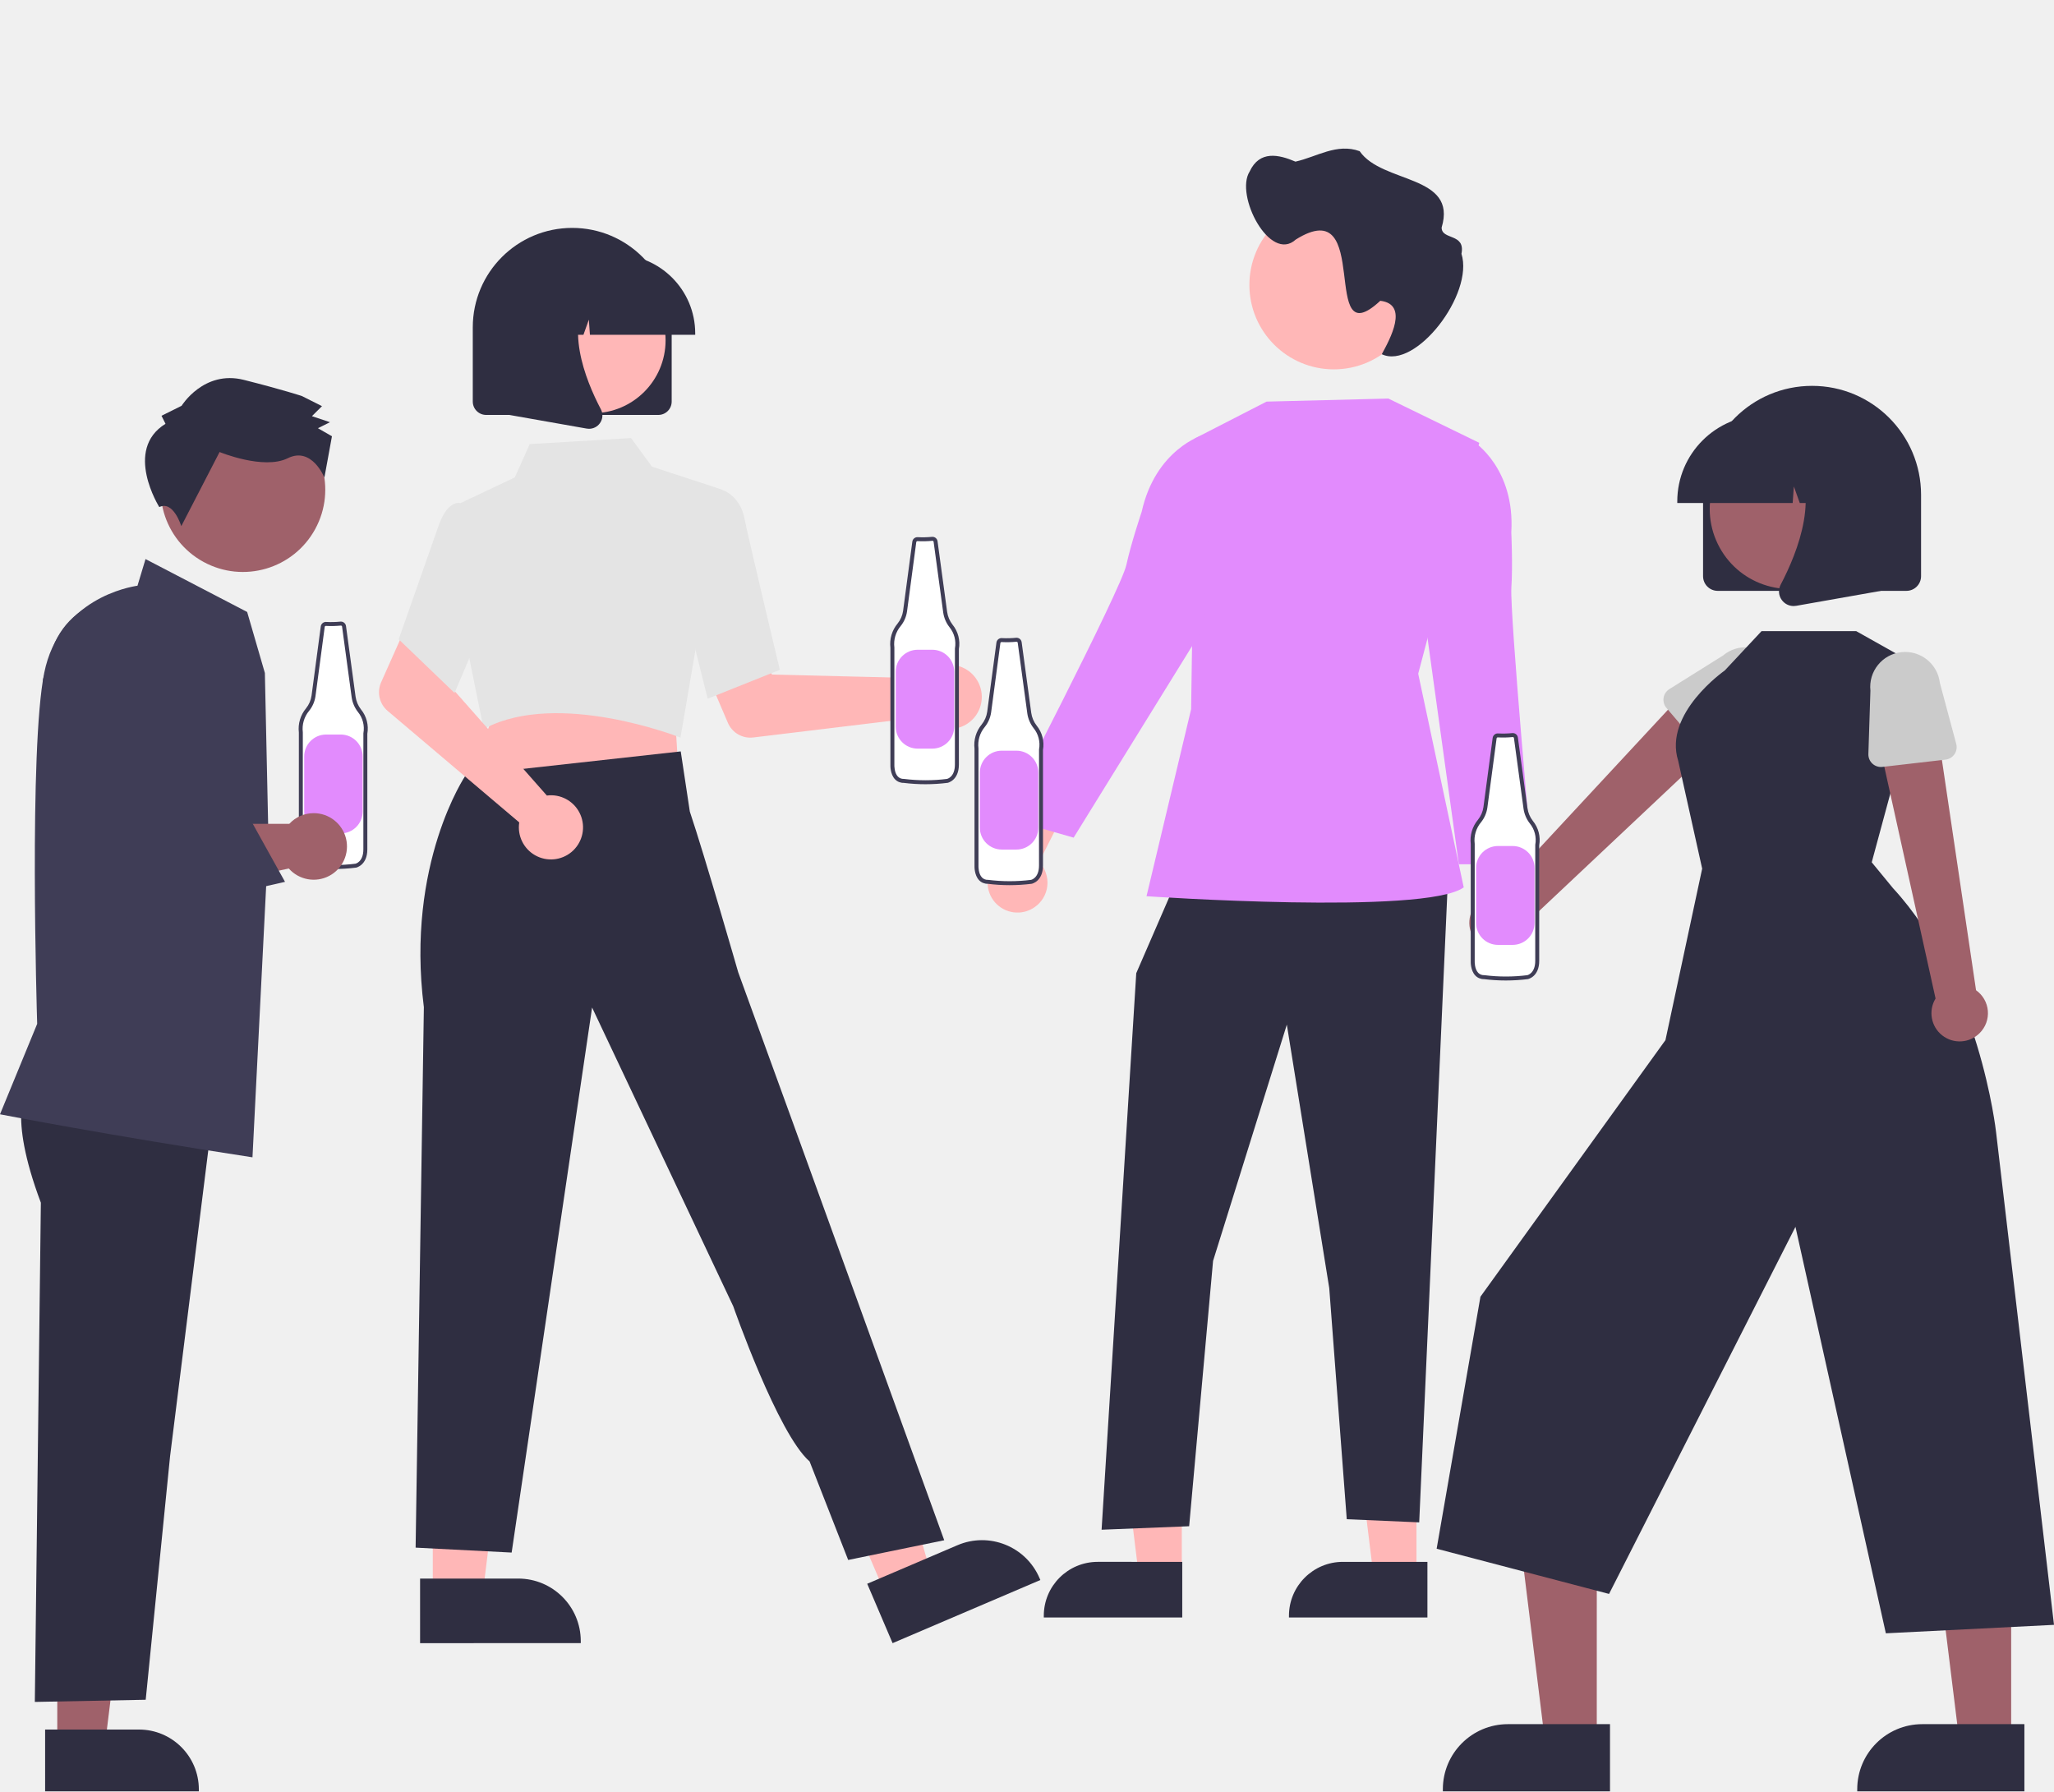
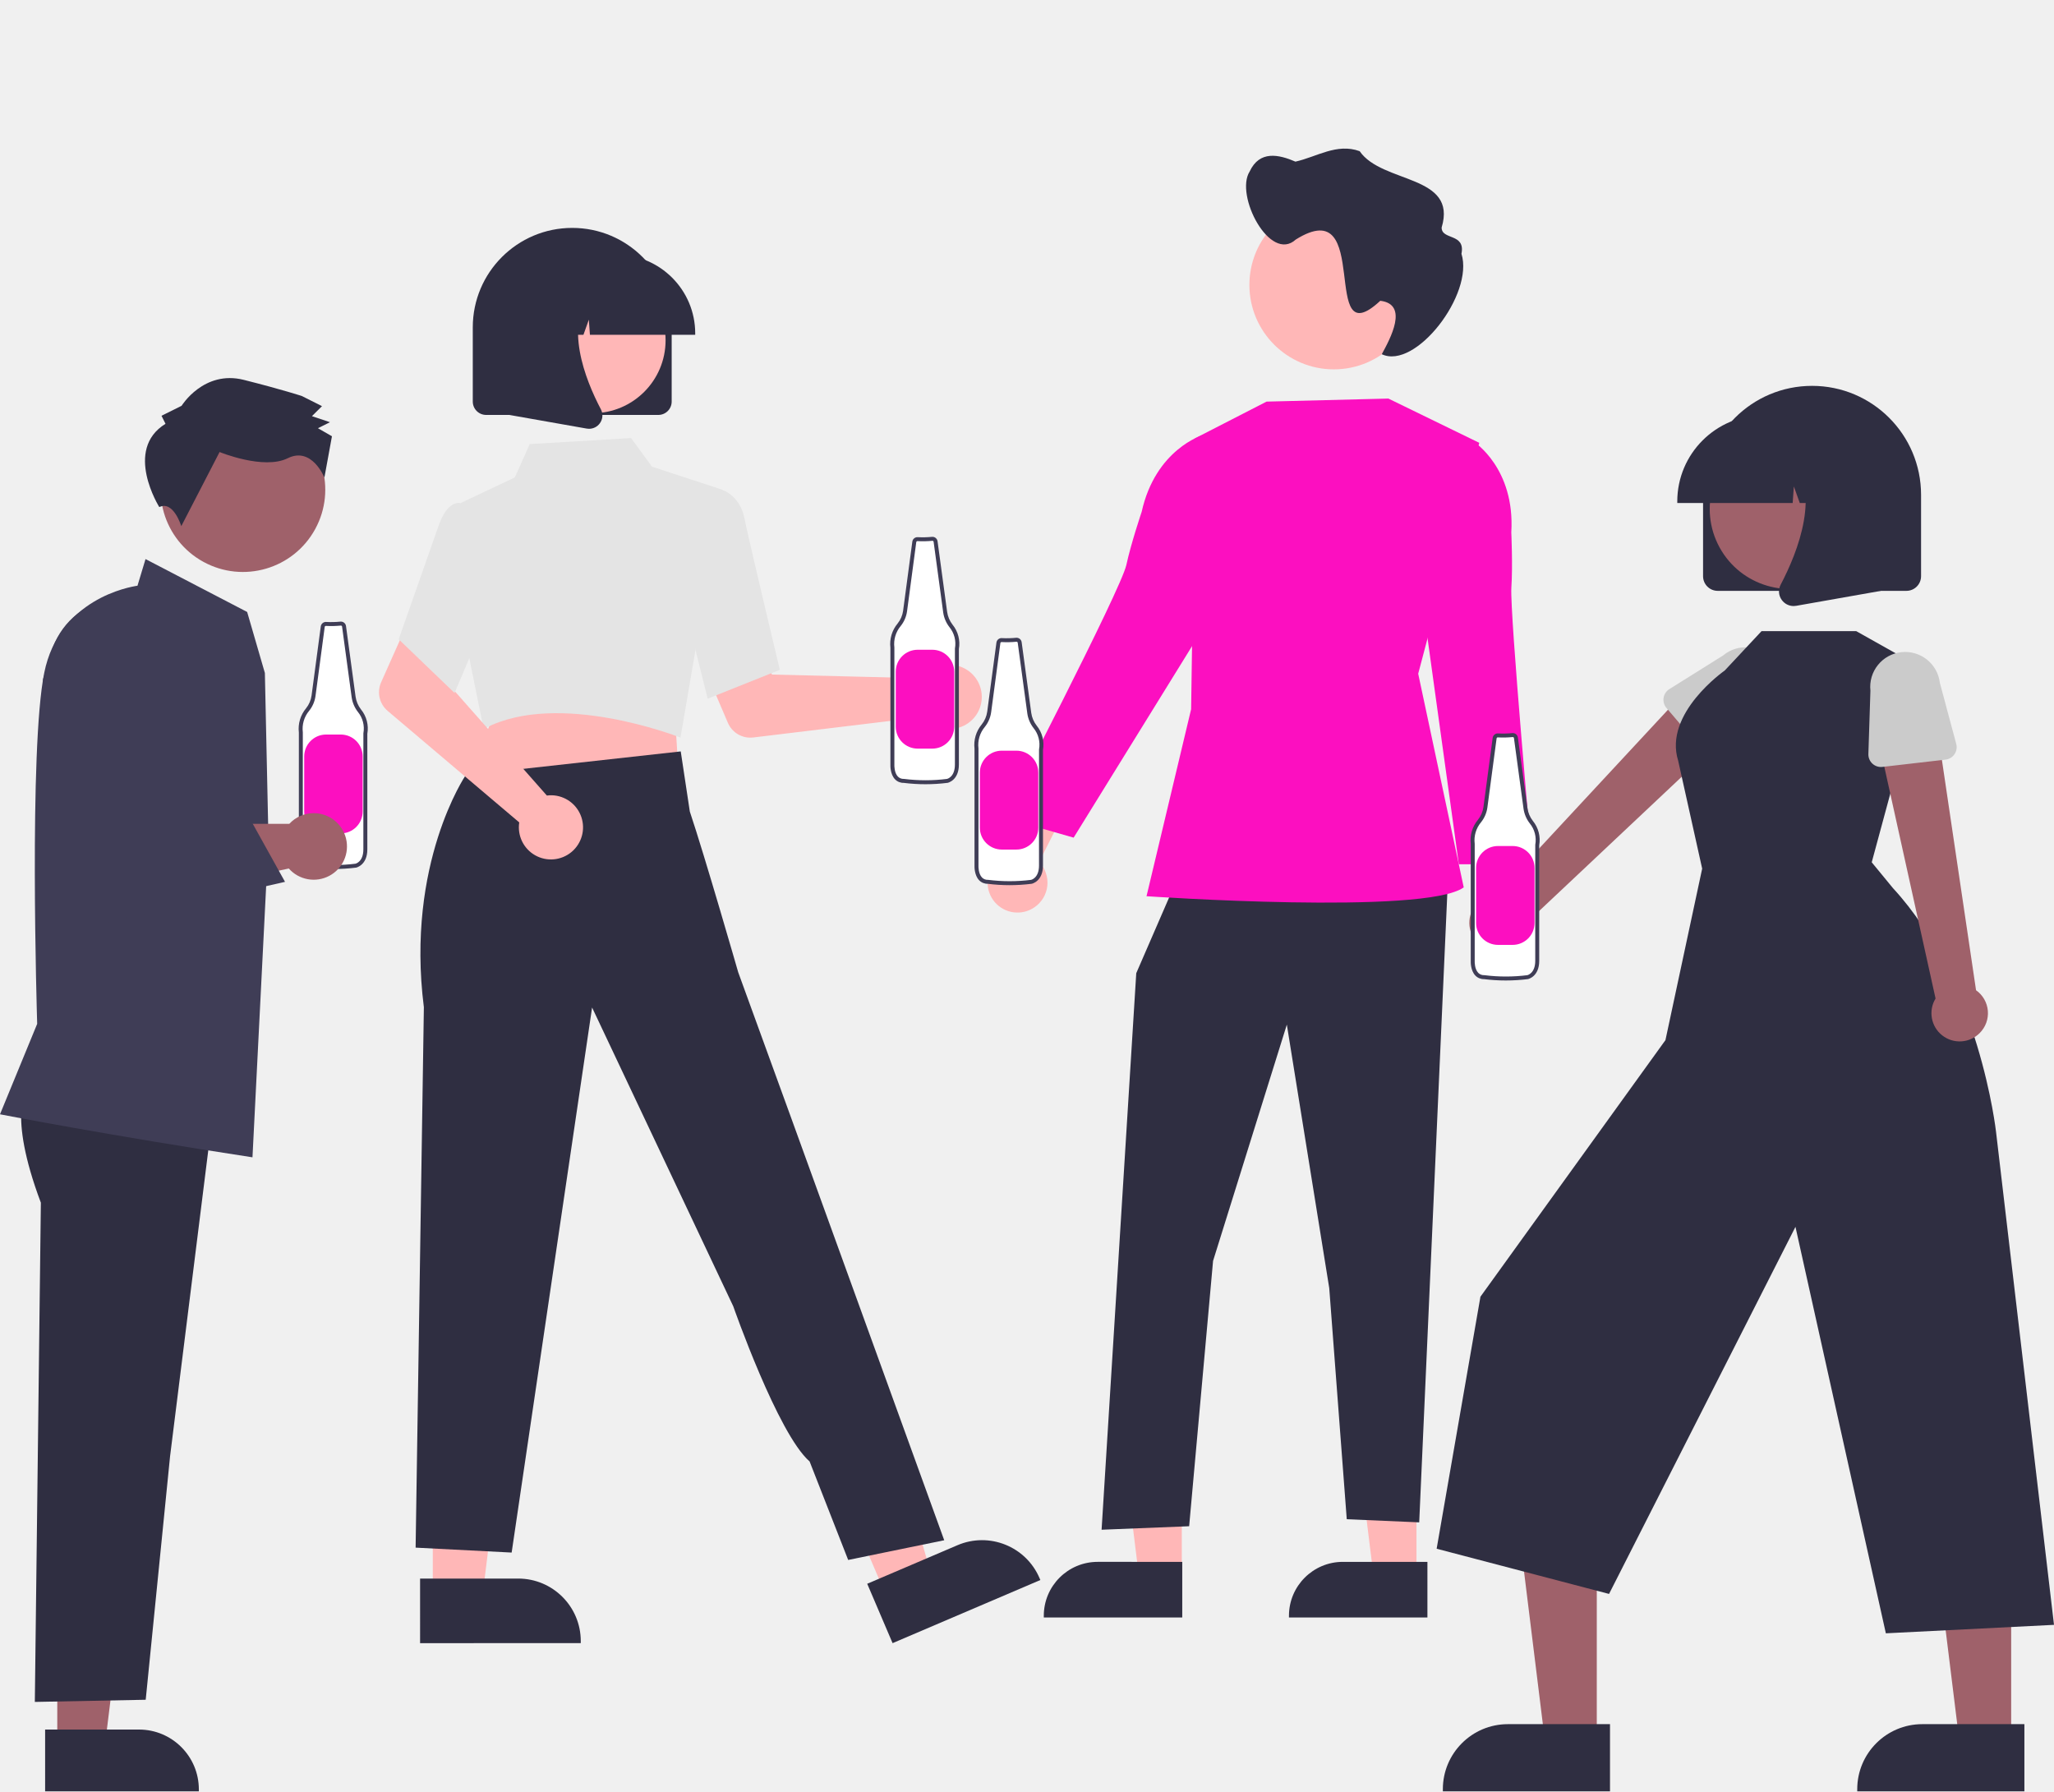
<svg xmlns="http://www.w3.org/2000/svg" data-name="Layer 1" width="732.643" height="638.921" viewBox="0 0 732.643 638.921">
  <path d="M355.197,352.96a33.503,33.503,0,0,1-5.159.12,1.125,1.125,0,0,0-1.239.977l-3.291,24.685a10.021,10.021,0,0,1-2.123,4.89,10.658,10.658,0,0,0-2.399,8.146v41.932s-.212,5.591,4.084,5.591a62.103,62.103,0,0,0,15.485,0s3.44-.651,3.44-5.81V392.203a10.099,10.099,0,0,0-2.123-8.21,10.276,10.276,0,0,1-2.059-4.862l-3.418-25.202A1.125,1.125,0,0,0,355.197,352.96Z" transform="translate(-233.6786 -130.5395)" fill="#fff" />
  <path d="M352.797,440.492a62.674,62.674,0,0,1-7.773-.483,4.18,4.18,0,0,1-3.099-1.269c-1.748-1.816-1.651-4.925-1.646-5.057l-.001-41.862a11.404,11.404,0,0,1,2.564-8.643,9.308,9.308,0,0,0,1.965-4.536l3.29-24.68a1.843,1.843,0,0,1,2.017-1.587,32.657,32.657,0,0,0,5.012-.121l.02-.002a1.833,1.833,0,0,1,1.948,1.579l3.419,25.203a9.578,9.578,0,0,0,1.917,4.522,10.779,10.779,0,0,1,2.272,8.707V433.491c0,5.68-3.975,6.498-4.016,6.506A63.144,63.144,0,0,1,352.797,440.492Zm-2.855-86.709a.424.424,0,0,0-.44.362l-3.292,24.69a10.736,10.736,0,0,1-2.274,5.241,9.991,9.991,0,0,0-2.248,7.614l.005.087v41.932c-.001.052-.077,2.674,1.254,4.052a2.791,2.791,0,0,0,2.122.832l.088.006a61.466,61.466,0,0,0,15.308,0c.067-.017,2.82-.644,2.82-5.109l.011-41.415a9.376,9.376,0,0,0-1.974-7.634,11.013,11.013,0,0,1-2.212-5.211l-3.419-25.206a.42.42,0,0,0-.436-.359,34.363,34.363,0,0,1-5.256.122A.556.556,0,0,0,349.942,353.784Z" transform="translate(-233.6786 -130.5395)" fill="#3f3d56" />
-   <path d="M116.324,261.989h5.216a7.82,7.82,0,0,1,7.82,7.82v19.625a7.82,7.82,0,0,1-7.82,7.82h-5.216a7.82,7.82,0,0,1-7.82-7.82V269.809A7.82,7.82,0,0,1,116.324,261.989Z" fill="#e28bfd" />
+   <path d="M116.324,261.989h5.216a7.82,7.82,0,0,1,7.82,7.82v19.625a7.82,7.82,0,0,1-7.82,7.82h-5.216a7.82,7.82,0,0,1-7.82-7.82V269.809A7.82,7.82,0,0,1,116.324,261.989Z" fill="#fc0fc0" />
  <polygon points="20.432 622.437 37.437 622.437 45.527 556.846 20.429 556.847 20.432 622.437" fill="#9f616a" />
  <path d="M249.773,747.425l33.489-.001h.001A21.343,21.343,0,0,1,304.605,768.765v.694l-54.831.002Z" transform="translate(-233.6786 -130.5395)" fill="#2f2e41" />
  <path d="M243.42,518.702s-7.37,8.331,4.833,40.805l-2.15,178.063,39.547-.772,8.693-86.858L310.171,523.191Z" transform="translate(-233.6786 -130.5395)" fill="#2f2e41" />
  <path d="M323.735,543.32l-.433-.066c-50.592-7.716-88.769-15.113-89.149-15.187l-.474-.092,13.262-32.257c-.105-3.371-2.976-98.023,2.52-125.218,5.32-26.326,30.398-30.64,33.255-31.046l2.869-9.507,36.251,18.864,6.322,21.76,1.284,59.639Z" transform="translate(-233.6786 -130.5395)" fill="#3f3d56" />
  <path d="M345.569,420.57a11.83,11.83,0,0,0-8.691,3.801H275.945l-22.319,4.751,3.664,28.264,79.396-17.075a11.871,11.871,0,1,0,8.882-19.741Z" transform="translate(-233.6786 -130.5395)" fill="#9f616a" />
  <circle cx="320.33" cy="305.177" r="29.366" transform="translate(-334.777 309.3312) rotate(-61.33684)" fill="#9f616a" />
  <path d="M292.71,281.7l-1.424-2.865,7.164-3.559s7.902-12.858,22.202-9.245,20.734,5.776,20.734,5.776l7.145,3.595-3.586,3.568,6.434,2.163-4.298,2.135,5.001,2.874-2.692,14.735s-4.471-11.176-13.068-6.905-24.32-2.208-24.32-2.208l-13.66,26.437s-2.818-9.268-7.843-6.796C290.499,311.406,277.662,290.963,292.71,281.7Z" transform="translate(-233.6786 -130.5395)" fill="#2f2e41" />
  <path d="M257.68,462.684,250.712,441.957l-1.686-69.094,2.969-9.803a27.389,27.389,0,1,1,51.728,17.896l-15.914,40.779.809,1.57,34.477-.279L335.342,445.071Z" transform="translate(-233.6786 -130.5395)" fill="#3f3d56" />
  <path d="M602.627,454.168a10.611,10.611,0,0,0,1.695-16.183l16.994-33.662-19.465,2.258-13.154,31.62A10.669,10.669,0,0,0,602.627,454.168Z" transform="translate(-233.6786 -130.5395)" fill="#ffb7b7" />
  <polygon points="505.24 562.075 489.924 562.074 482.638 502.999 505.242 503.001 505.24 562.075" fill="#ffb7b7" />
  <path d="M742.824,707.46l-49.384-.002v-.625A19.223,19.223,0,0,1,712.662,687.613h.001l30.162.001Z" transform="translate(-233.6786 -130.5395)" fill="#2f2e41" />
  <polygon points="421.54 562.075 406.224 562.074 398.938 502.999 421.543 503.001 421.54 562.075" fill="#ffb7b7" />
  <path d="M655.377,707.46l-49.384-.002v-.625a19.223,19.223,0,0,1,19.222-19.221h.001l30.162.001Z" transform="translate(-233.6786 -130.5395)" fill="#2f2e41" />
  <polygon points="420.285 312.572 405.294 347.108 392.928 545.614 424.159 544.365 432.689 449.736 459.002 365.454 474.129 459.415 480.376 541.866 506.218 542.985 516.516 312.572 420.285 312.572" fill="#2f2e41" />
-   <path d="M728.899,272.694l-43.449,1.087-25.509,13.095-1.4,96.614-15.909,66.704s99.404,6.841,113.146-3.153l-16.24-76.204,21.782-82.355Z" transform="translate(-233.6786 -130.5395)" fill="#e28bfd" />
-   <path d="M666.651,288.478l-4.045-2.732s-16.757,5.022-21.71,27.366c0,0-3.79,11.21-5.453,18.917-1.907,8.84-44.026,90.041-44.026,90.041l25.217,7.234,46.232-74.766Z" transform="translate(-233.6786 -130.5395)" fill="#e28bfd" />
+   <path d="M728.899,272.694l-43.449,1.087-25.509,13.095-1.4,96.614-15.909,66.704s99.404,6.841,113.146-3.153l-16.24-76.204,21.782-82.355Z" transform="translate(-233.6786 -130.5395)" fill="#fc0fc0" />
+   <path d="M666.651,288.478l-4.045-2.732s-16.757,5.022-21.71,27.366c0,0-3.79,11.21-5.453,18.917-1.907,8.84-44.026,90.041-44.026,90.041l25.217,7.234,46.232-74.766Z" transform="translate(-233.6786 -130.5395)" fill="#fc0fc0" />
  <path d="M760.638,466.556a10.611,10.611,0,0,1,2.833-16.023l-7.053-37.043,18.088,7.538,3.924,34.021a10.669,10.669,0,0,1-17.792,11.507Z" transform="translate(-233.6786 -130.5395)" fill="#ffb7b7" />
-   <path d="M754.782,289.636l4.641-1.51s14.722,9.448,13.322,32.292c0,0,.552,11.821.025,19.688-.604,9.023,7.495,98.691,7.495,98.691H754.03L742.787,357.594Z" transform="translate(-233.6786 -130.5395)" fill="#e28bfd" />
+   <path d="M754.782,289.636l4.641-1.51s14.722,9.448,13.322,32.292c0,0,.552,11.821.025,19.688-.604,9.023,7.495,98.691,7.495,98.691H754.03L742.787,357.594Z" transform="translate(-233.6786 -130.5395)" fill="#fc0fc0" />
  <path d="M739.565,232.16a30.119,30.119,0,1,1-30.119-30.119h0a30.044,30.044,0,0,1,30.119,29.969Q739.565,232.085,739.565,232.16Z" transform="translate(-233.6786 -130.5395)" fill="#ffb7b7" />
  <path d="M679.426,191.704c3.528-7.587,10.356-6.087,16.328-3.515,7.562-1.677,14.754-6.699,22.902-3.729,8.026,11.673,34.972,8.239,29.239,27.243-.007,4.554,8.569,1.903,7.072,9.361,4.543,14.353-16.399,41.535-28.421,35.811,2.973-5.449,9.765-17.826-.536-19.054-22.161,20.62-2.286-39.264-30.131-21.849C686.659,224.409,674.038,200.144,679.426,191.704Z" transform="translate(-233.6786 -130.5395)" fill="#2f2e41" />
  <path d="M765.911,469.56a10.009,10.009,0,0,0,11.98-9.594L853.518,388.783l-17.016-13.574-69.117,74.418a10.064,10.064,0,0,0-1.474,19.932Z" transform="translate(-233.6786 -130.5395)" fill="#9f616a" />
  <path d="M842.802,400.29,828.088,383.047a4.488,4.488,0,0,1,1.032-6.717l19.155-11.991a12.464,12.464,0,0,1,16.125,19.01l-14.803,16.978a4.488,4.488,0,0,1-6.796-.037Z" transform="translate(-233.6786 -130.5395)" fill="#cbcbcb" />
  <polygon points="569.558 620.997 551.067 620.996 542.27 549.675 569.561 549.676 569.558 620.997" fill="#9f616a" />
  <path d="M807.952,769.461l-59.622-.002v-.754A23.208,23.208,0,0,1,771.536,745.498h.001l36.415.001Z" transform="translate(-233.6786 -130.5395)" fill="#2f2e41" />
  <polygon points="717.365 620.997 698.875 620.996 690.078 549.675 717.369 549.676 717.365 620.997" fill="#9f616a" />
  <path d="M955.76,769.461l-59.622-.002v-.754A23.208,23.208,0,0,1,919.344,745.498h.001l36.415.001Z" transform="translate(-233.6786 -130.5395)" fill="#2f2e41" />
  <path d="M901.307,438.096l18.639-68.863-24.18-13.591H862.014l-13.127,14.044s-21.932,15.259-16.624,32.166l8.564,38.509-13.097,61.161-65.991,91.515L746.118,682.93l61.492,16.12,66.494-130.93L906.344,713.095l59.977-3.016L945.654,534.297s-5.892-53.549-36.773-86.985Z" transform="translate(-233.6786 -130.5395)" fill="#2f2e41" />
  <path d="M939.799,499.025a10.009,10.009,0,0,0-1.282-15.294l-14.462-97.564-20.757,6.554,20.778,93.965a10.064,10.064,0,0,0,15.723,12.34Z" transform="translate(-233.6786 -130.5395)" fill="#9f616a" />
  <path d="M927.629,401.479,905.111,404.075a4.488,4.488,0,0,1-5-4.603l.729-22.587a12.464,12.464,0,0,1,24.772-2.783l5.837,21.756a4.488,4.488,0,0,1-3.821,5.62Z" transform="translate(-233.6786 -130.5395)" fill="#cbcbcb" />
  <path d="M841.146,336.058V307.044a38.88,38.88,0,1,1,77.76,0v29.015a5.229,5.229,0,0,1-5.223,5.223H846.369A5.229,5.229,0,0,1,841.146,336.058Z" transform="translate(-233.6786 -130.5395)" fill="#2f2e41" />
  <circle cx="872.037" cy="312.1" r="28.505" transform="translate(-276.5163 325.9885) rotate(-28.66322)" fill="#9f616a" />
  <path d="M831.948,309.365A30.791,30.791,0,0,1,862.704,278.609h5.803a30.79,30.79,0,0,1,30.755,30.756v.58H886.999l-4.183-11.712L881.98,309.945h-6.338l-2.11-5.91-.422,5.91h-41.161Z" transform="translate(-233.6786 -130.5395)" fill="#2f2e41" />
  <path d="M869.231,344.544a5.145,5.145,0,0,1-.409-5.463c6.149-11.697,14.76-33.309,3.331-46.638l-.821-.958h33.178v49.813l-30.14,5.318a5.335,5.335,0,0,1-.924.082A5.202,5.202,0,0,1,869.231,344.544Z" transform="translate(-233.6786 -130.5395)" fill="#2f2e41" />
  <path d="M564.278,371.069a11.478,11.478,0,0,0-1.154,1.391l-54.059-1.323L502.758,359.613l-18.636,7.245,9.182,21.486a8.723,8.723,0,0,0,9.067,5.232l61.077-7.378a11.446,11.446,0,1,0,.83-15.129Z" transform="translate(-233.6786 -130.5395)" fill="#ffb7b7" />
  <polygon points="154.374 568.836 172.149 568.836 180.605 500.275 154.371 500.276 154.374 568.836" fill="#ffb7b7" />
  <path d="M383.519,693.573l35.006-.001h.001A22.309,22.309,0,0,1,440.834,715.879v.725l-57.314.002Z" transform="translate(-233.6786 -130.5395)" fill="#2f2e41" />
  <polygon points="315.778 568.441 332.124 561.458 312.967 495.086 288.843 505.393 315.778 568.441" fill="#ffb7b7" />
  <path d="M543.007,695.425l32.191-13.752.001-.001A22.309,22.309,0,0,1,604.477,693.423l.285.667-52.706,22.516Z" transform="translate(-233.6786 -130.5395)" fill="#2f2e41" />
  <polygon points="240.773 255.381 242.058 276.21 204.487 280.231 165.173 284.438 176.744 252.81 240.773 255.381" fill="#ffb7b7" />
  <path d="M475.771,393.394c-.426-.167-42.863-16.675-68.93-3.177l-.641.332-5.2-25.596-2.963-55.03,19.281-9.111,5.309-11.891,36.159-2.14,7.431,10.19,25.299,8.291L476.396,393.641Z" transform="translate(-233.6786 -130.5395)" fill="#e4e4e4" />
  <path d="M477.1,343.723l4.473-35.142,10.184-3.1.172.063c.235.086,5.77,2.205,7.285,9.867,1.454,7.355,12.407,53.123,12.517,53.585l.11.458-25.733,10.296Z" transform="translate(-233.6786 -130.5395)" fill="#e4e4e4" />
  <path d="M536.218,686.931l34.255-7.027-54.749-151.072-18.738-51.528S485.101,435.988,479.732,420l-3.24-21.453-76.707,8.49s-21.424,31.463-14.916,82.747L381.925,682.539l34.255,1.757,28.692-194.403,50.357,106.57s15.872,45.477,27.228,55.335Z" transform="translate(-233.6786 -130.5395)" fill="#2f2e41" />
  <path d="M430.546,414.192a11.478,11.478,0,0,0-1.805.099l-35.785-40.541,4.163-12.46-17.983-8.74-9.513,21.342a8.723,8.723,0,0,0,2.328,10.207l46.937,39.771a11.446,11.446,0,1,0,11.658-9.678Z" transform="translate(-233.6786 -130.5395)" fill="#ffb7b7" />
  <path d="M375.895,358.557,389.885,318.708c1.572-4.697,3.542-7.551,5.856-8.482a3.613,3.613,0,0,1,2.903-.027l6.273,7.925,5.822,24.459L395.812,377.696Z" transform="translate(-233.6786 -130.5395)" fill="#e4e4e4" />
  <path d="M468.496,278.536h-61.416a4.77,4.77,0,0,1-4.765-4.765V247.299a35.473,35.473,0,0,1,70.946,0v26.472A4.77,4.77,0,0,1,468.496,278.536Z" transform="translate(-233.6786 -130.5395)" fill="#2f2e41" />
  <circle cx="211.399" cy="121.373" r="26.008" fill="#ffb7b7" />
  <path d="M481.653,249.946H444.099l-.385-5.392-1.925,5.392h-5.783l-.763-10.686L431.426,249.946h-11.189v-.529a28.092,28.092,0,0,1,28.061-28.061h5.295a28.092,28.092,0,0,1,28.061,28.061Z" transform="translate(-233.6786 -130.5395)" fill="#2f2e41" />
  <path d="M443.791,283.478a4.867,4.867,0,0,1-.843-.074l-27.499-4.852V233.104H445.72l-.749.874c-10.427,12.161-2.571,31.88,3.039,42.551a4.694,4.694,0,0,1-.373,4.984A4.746,4.746,0,0,1,443.791,283.478Z" transform="translate(-233.6786 -130.5395)" fill="#2f2e41" />
  <path d="M773.197,392.72a33.504,33.504,0,0,1-5.159.12,1.125,1.125,0,0,0-1.239.977l-3.291,24.685a10.021,10.021,0,0,1-2.123,4.89,10.658,10.658,0,0,0-2.399,8.146v41.932s-.212,5.591,4.084,5.591a62.103,62.103,0,0,0,15.485,0s3.44-.651,3.44-5.81V431.963a10.099,10.099,0,0,0-2.123-8.21,10.276,10.276,0,0,1-2.059-4.862l-3.418-25.202A1.125,1.125,0,0,0,773.197,392.72Z" transform="translate(-233.6786 -130.5395)" fill="#fff" />
  <path d="M770.797,480.253a62.674,62.674,0,0,1-7.773-.483,4.18,4.18,0,0,1-3.099-1.269c-1.748-1.816-1.651-4.925-1.646-5.057l-.001-41.862a11.404,11.404,0,0,1,2.564-8.643,9.308,9.308,0,0,0,1.965-4.536l3.29-24.68a1.843,1.843,0,0,1,2.017-1.586,32.658,32.658,0,0,0,5.012-.121l.02-.002a1.833,1.833,0,0,1,1.948,1.579l3.419,25.203a9.578,9.578,0,0,0,1.917,4.522,10.779,10.779,0,0,1,2.272,8.707v41.225c0,5.68-3.975,6.498-4.016,6.506A63.142,63.142,0,0,1,770.797,480.253Zm-2.855-86.709a.424.424,0,0,0-.44.362l-3.292,24.69a10.736,10.736,0,0,1-2.274,5.241,9.991,9.991,0,0,0-2.248,7.614l.005.087v41.932c-.001.052-.077,2.674,1.254,4.052a2.791,2.791,0,0,0,2.122.832l.088.006a61.465,61.465,0,0,0,15.308,0c.067-.017,2.82-.644,2.82-5.109l.011-41.415a9.376,9.376,0,0,0-1.974-7.634,11.013,11.013,0,0,1-2.212-5.211l-3.419-25.206a.42.42,0,0,0-.436-.359,34.364,34.364,0,0,1-5.256.122A.556.556,0,0,0,767.942,393.544Z" transform="translate(-233.6786 -130.5395)" fill="#3f3d56" />
-   <path d="M534.324,301.749h5.216a7.82,7.82,0,0,1,7.82,7.82v19.625a7.82,7.82,0,0,1-7.82,7.82h-5.216a7.82,7.82,0,0,1-7.82-7.82V309.57A7.82,7.82,0,0,1,534.324,301.749Z" fill="#e28bfd" />
+   <path d="M534.324,301.749h5.216a7.82,7.82,0,0,1,7.82,7.82v19.625a7.82,7.82,0,0,1-7.82,7.82h-5.216a7.82,7.82,0,0,1-7.82-7.82V309.57A7.82,7.82,0,0,1,534.324,301.749Z" fill="#fc0fc0" />
  <path d="M596.197,358.72a33.504,33.504,0,0,1-5.159.12,1.125,1.125,0,0,0-1.239.977l-3.291,24.685a10.021,10.021,0,0,1-2.123,4.89,10.658,10.658,0,0,0-2.399,8.146v41.932s-.212,5.591,4.084,5.591a62.103,62.103,0,0,0,15.485,0s3.44-.651,3.44-5.81V397.963a10.099,10.099,0,0,0-2.123-8.21,10.276,10.276,0,0,1-2.059-4.862l-3.418-25.202A1.125,1.125,0,0,0,596.197,358.72Z" transform="translate(-233.6786 -130.5395)" fill="#fff" />
  <path d="M593.797,446.253a62.674,62.674,0,0,1-7.773-.483,4.18,4.18,0,0,1-3.099-1.269c-1.748-1.816-1.651-4.925-1.646-5.057l-.001-41.862a11.404,11.404,0,0,1,2.564-8.643,9.308,9.308,0,0,0,1.965-4.536l3.29-24.68a1.843,1.843,0,0,1,2.017-1.586,32.658,32.658,0,0,0,5.012-.121l.02-.002a1.833,1.833,0,0,1,1.948,1.579l3.419,25.203a9.578,9.578,0,0,0,1.917,4.522,10.779,10.779,0,0,1,2.272,8.707v41.225c0,5.68-3.975,6.498-4.016,6.506A63.142,63.142,0,0,1,593.797,446.253Zm-2.855-86.709a.424.424,0,0,0-.44.362l-3.292,24.69a10.736,10.736,0,0,1-2.274,5.241,9.991,9.991,0,0,0-2.248,7.614l.005.087v41.932c-.001.052-.077,2.674,1.254,4.052a2.791,2.791,0,0,0,2.122.832l.088.006a61.465,61.465,0,0,0,15.308,0c.067-.017,2.82-.644,2.82-5.109l.011-41.415a9.376,9.376,0,0,0-1.974-7.634,11.013,11.013,0,0,1-2.212-5.211l-3.419-25.206a.42.42,0,0,0-.436-.359,34.364,34.364,0,0,1-5.256.122A.556.556,0,0,0,590.942,359.544Z" transform="translate(-233.6786 -130.5395)" fill="#3f3d56" />
-   <path d="M357.324,267.749h5.216a7.82,7.82,0,0,1,7.82,7.82v19.625a7.82,7.82,0,0,1-7.82,7.82h-5.216a7.82,7.82,0,0,1-7.82-7.82V275.57A7.82,7.82,0,0,1,357.324,267.749Z" fill="#e28bfd" />
+   <path d="M357.324,267.749h5.216a7.82,7.82,0,0,1,7.82,7.82v19.625a7.82,7.82,0,0,1-7.82,7.82h-5.216a7.82,7.82,0,0,1-7.82-7.82V275.57A7.82,7.82,0,0,1,357.324,267.749Z" fill="#fc0fc0" />
  <path d="M566.197,322.72a33.504,33.504,0,0,1-5.159.12,1.125,1.125,0,0,0-1.239.977l-3.291,24.685a10.021,10.021,0,0,1-2.123,4.89,10.658,10.658,0,0,0-2.399,8.146v41.932s-.212,5.591,4.084,5.591a62.103,62.103,0,0,0,15.485,0s3.44-.651,3.44-5.81V361.963a10.099,10.099,0,0,0-2.123-8.21,10.276,10.276,0,0,1-2.059-4.862l-3.418-25.202A1.125,1.125,0,0,0,566.197,322.72Z" transform="translate(-233.6786 -130.5395)" fill="#fff" />
  <path d="M563.797,410.253a62.674,62.674,0,0,1-7.773-.483,4.18,4.18,0,0,1-3.099-1.269c-1.748-1.816-1.651-4.925-1.646-5.057l-.001-41.862a11.404,11.404,0,0,1,2.564-8.643,9.308,9.308,0,0,0,1.965-4.536l3.29-24.68a1.843,1.843,0,0,1,2.017-1.586,32.658,32.658,0,0,0,5.012-.121l.02-.002a1.833,1.833,0,0,1,1.948,1.579l3.419,25.203a9.578,9.578,0,0,0,1.917,4.522,10.779,10.779,0,0,1,2.272,8.707v41.225c0,5.68-3.975,6.498-4.016,6.506A63.142,63.142,0,0,1,563.797,410.253Zm-2.855-86.709a.424.424,0,0,0-.44.362l-3.292,24.69a10.736,10.736,0,0,1-2.274,5.241,9.991,9.991,0,0,0-2.248,7.614l.005.087v41.932c-.001.052-.077,2.674,1.254,4.052a2.791,2.791,0,0,0,2.122.832l.088.006a61.465,61.465,0,0,0,15.308,0c.067-.017,2.82-.644,2.82-5.109l.011-41.415a9.376,9.376,0,0,0-1.974-7.634,11.013,11.013,0,0,1-2.212-5.211l-3.419-25.206a.42.42,0,0,0-.436-.359,34.364,34.364,0,0,1-5.256.122A.556.556,0,0,0,560.942,323.544Z" transform="translate(-233.6786 -130.5395)" fill="#3f3d56" />
-   <path d="M327.324,231.749h5.216a7.82,7.82,0,0,1,7.82,7.82v19.625a7.82,7.82,0,0,1-7.82,7.82h-5.216a7.82,7.82,0,0,1-7.82-7.82V239.57A7.82,7.82,0,0,1,327.324,231.749Z" fill="#e28bfd" />
+   <path d="M327.324,231.749h5.216a7.82,7.82,0,0,1,7.82,7.82v19.625a7.82,7.82,0,0,1-7.82,7.82h-5.216a7.82,7.82,0,0,1-7.82-7.82V239.57A7.82,7.82,0,0,1,327.324,231.749Z" fill="#fc0fc0" />
  <circle cx="56.187" cy="46" r="25" fill="#f0f0f0" />
  <circle cx="632.187" cy="25" r="25" fill="#f0f0f0" />
  <circle cx="346.187" cy="95" r="18" fill="#f0f0f0" />
</svg>
